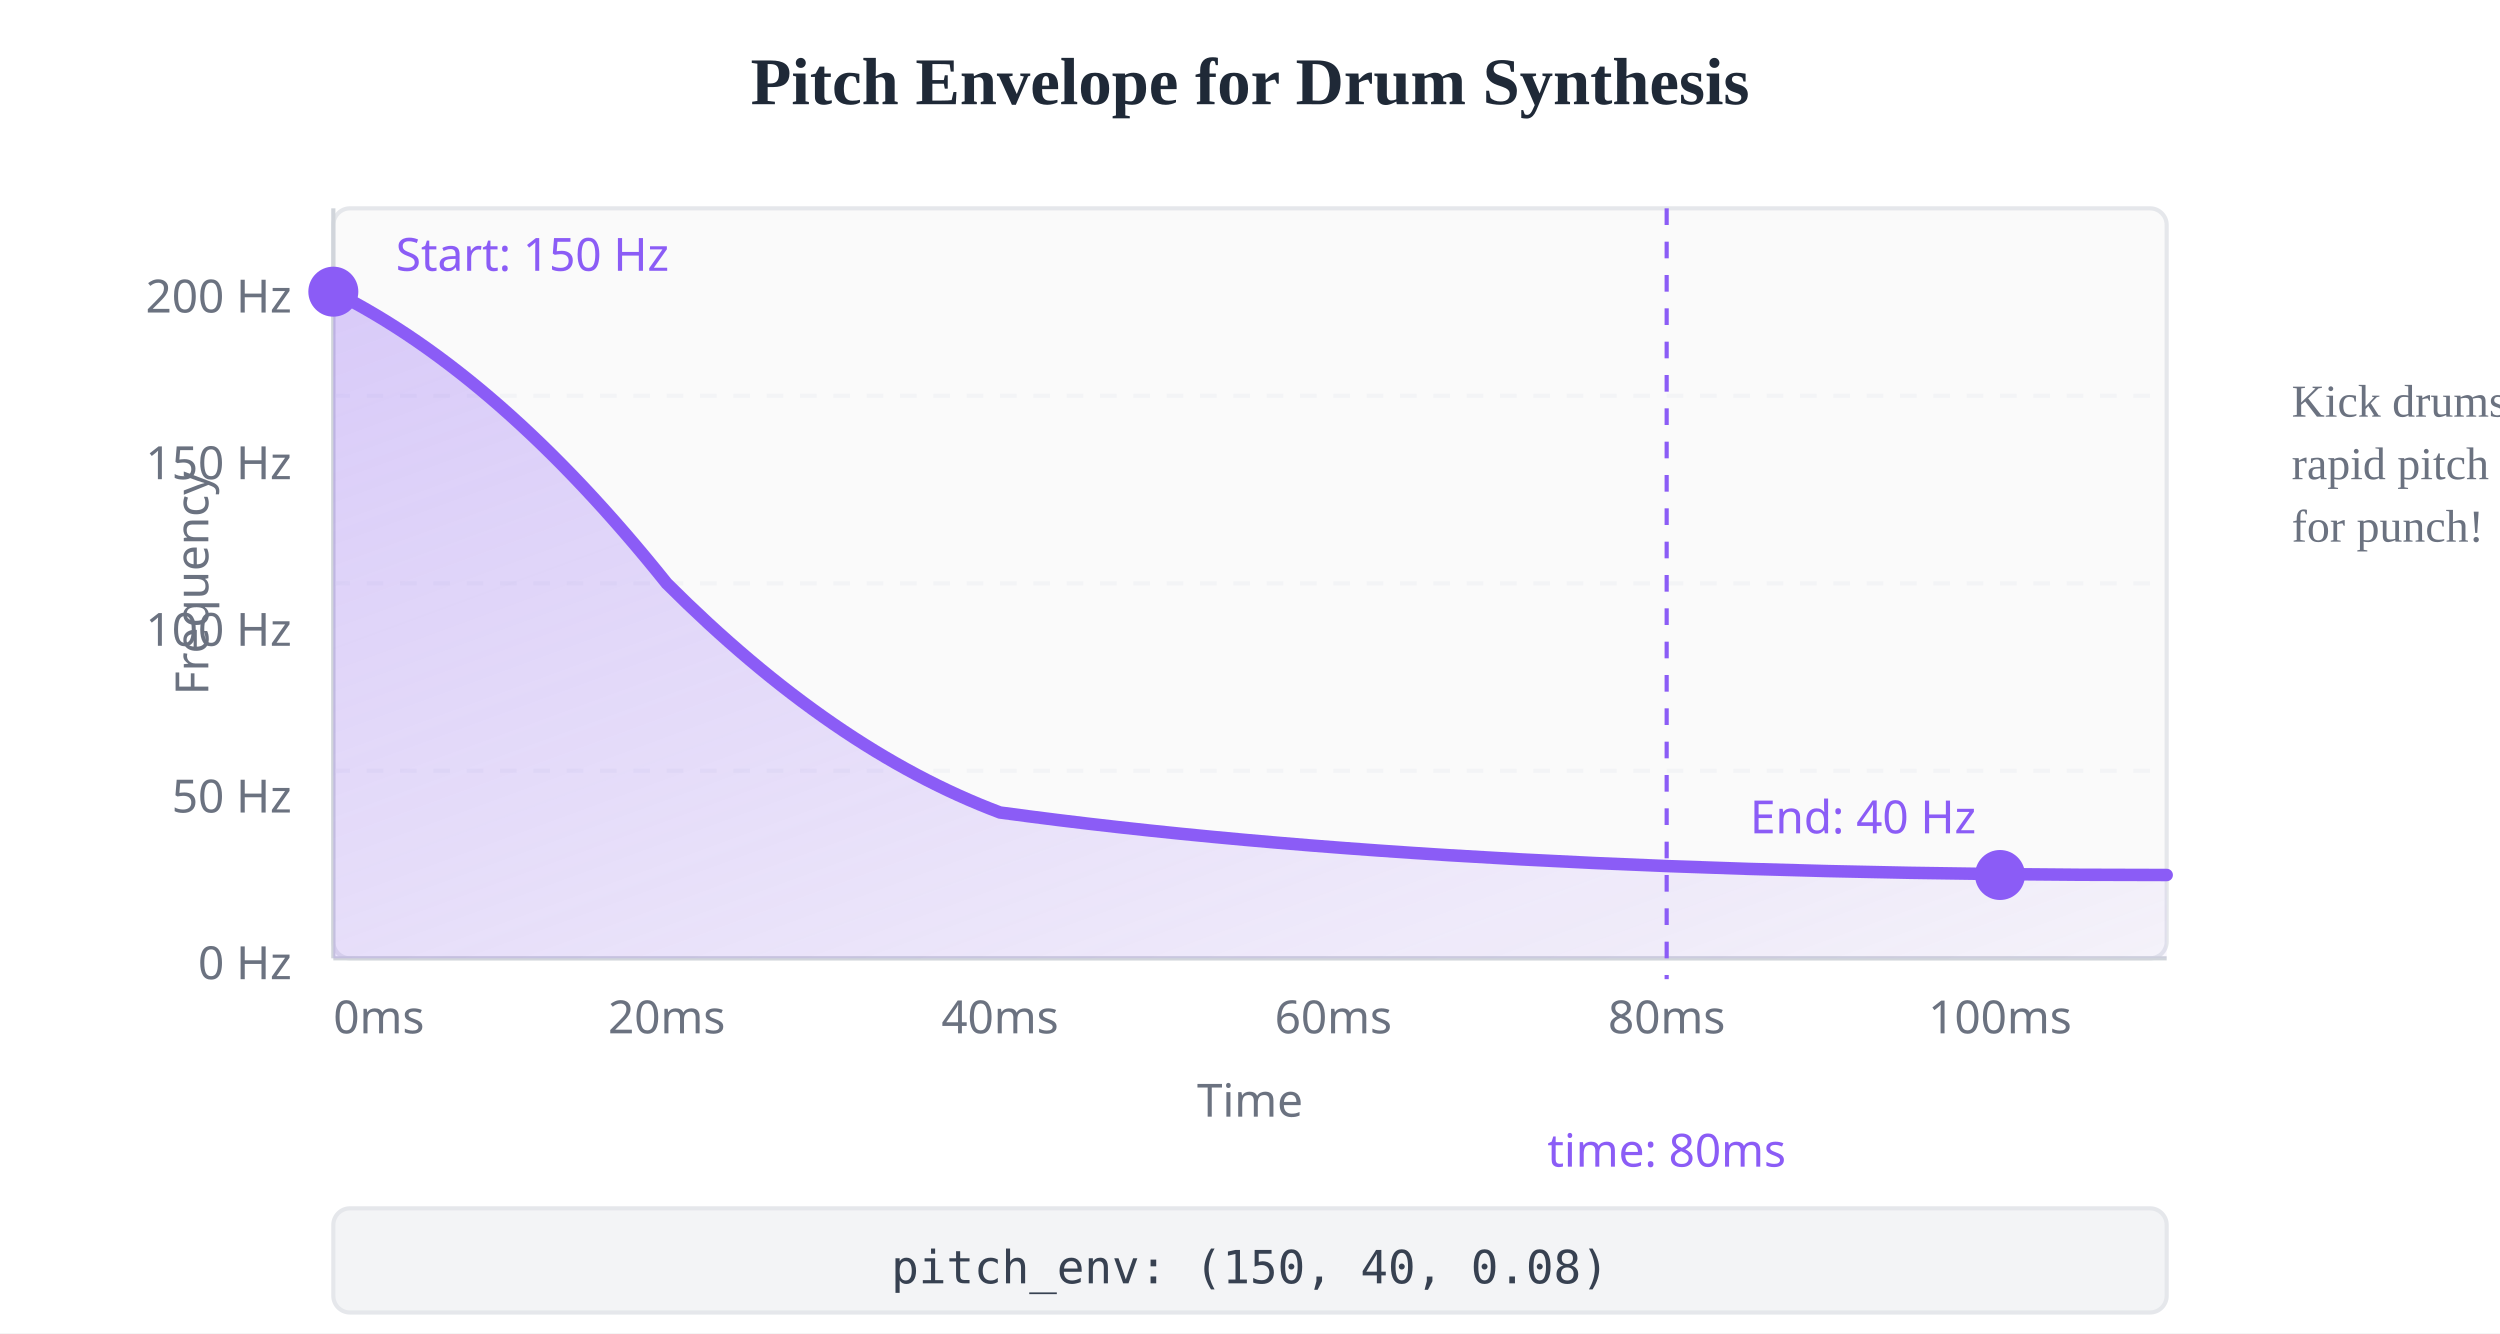
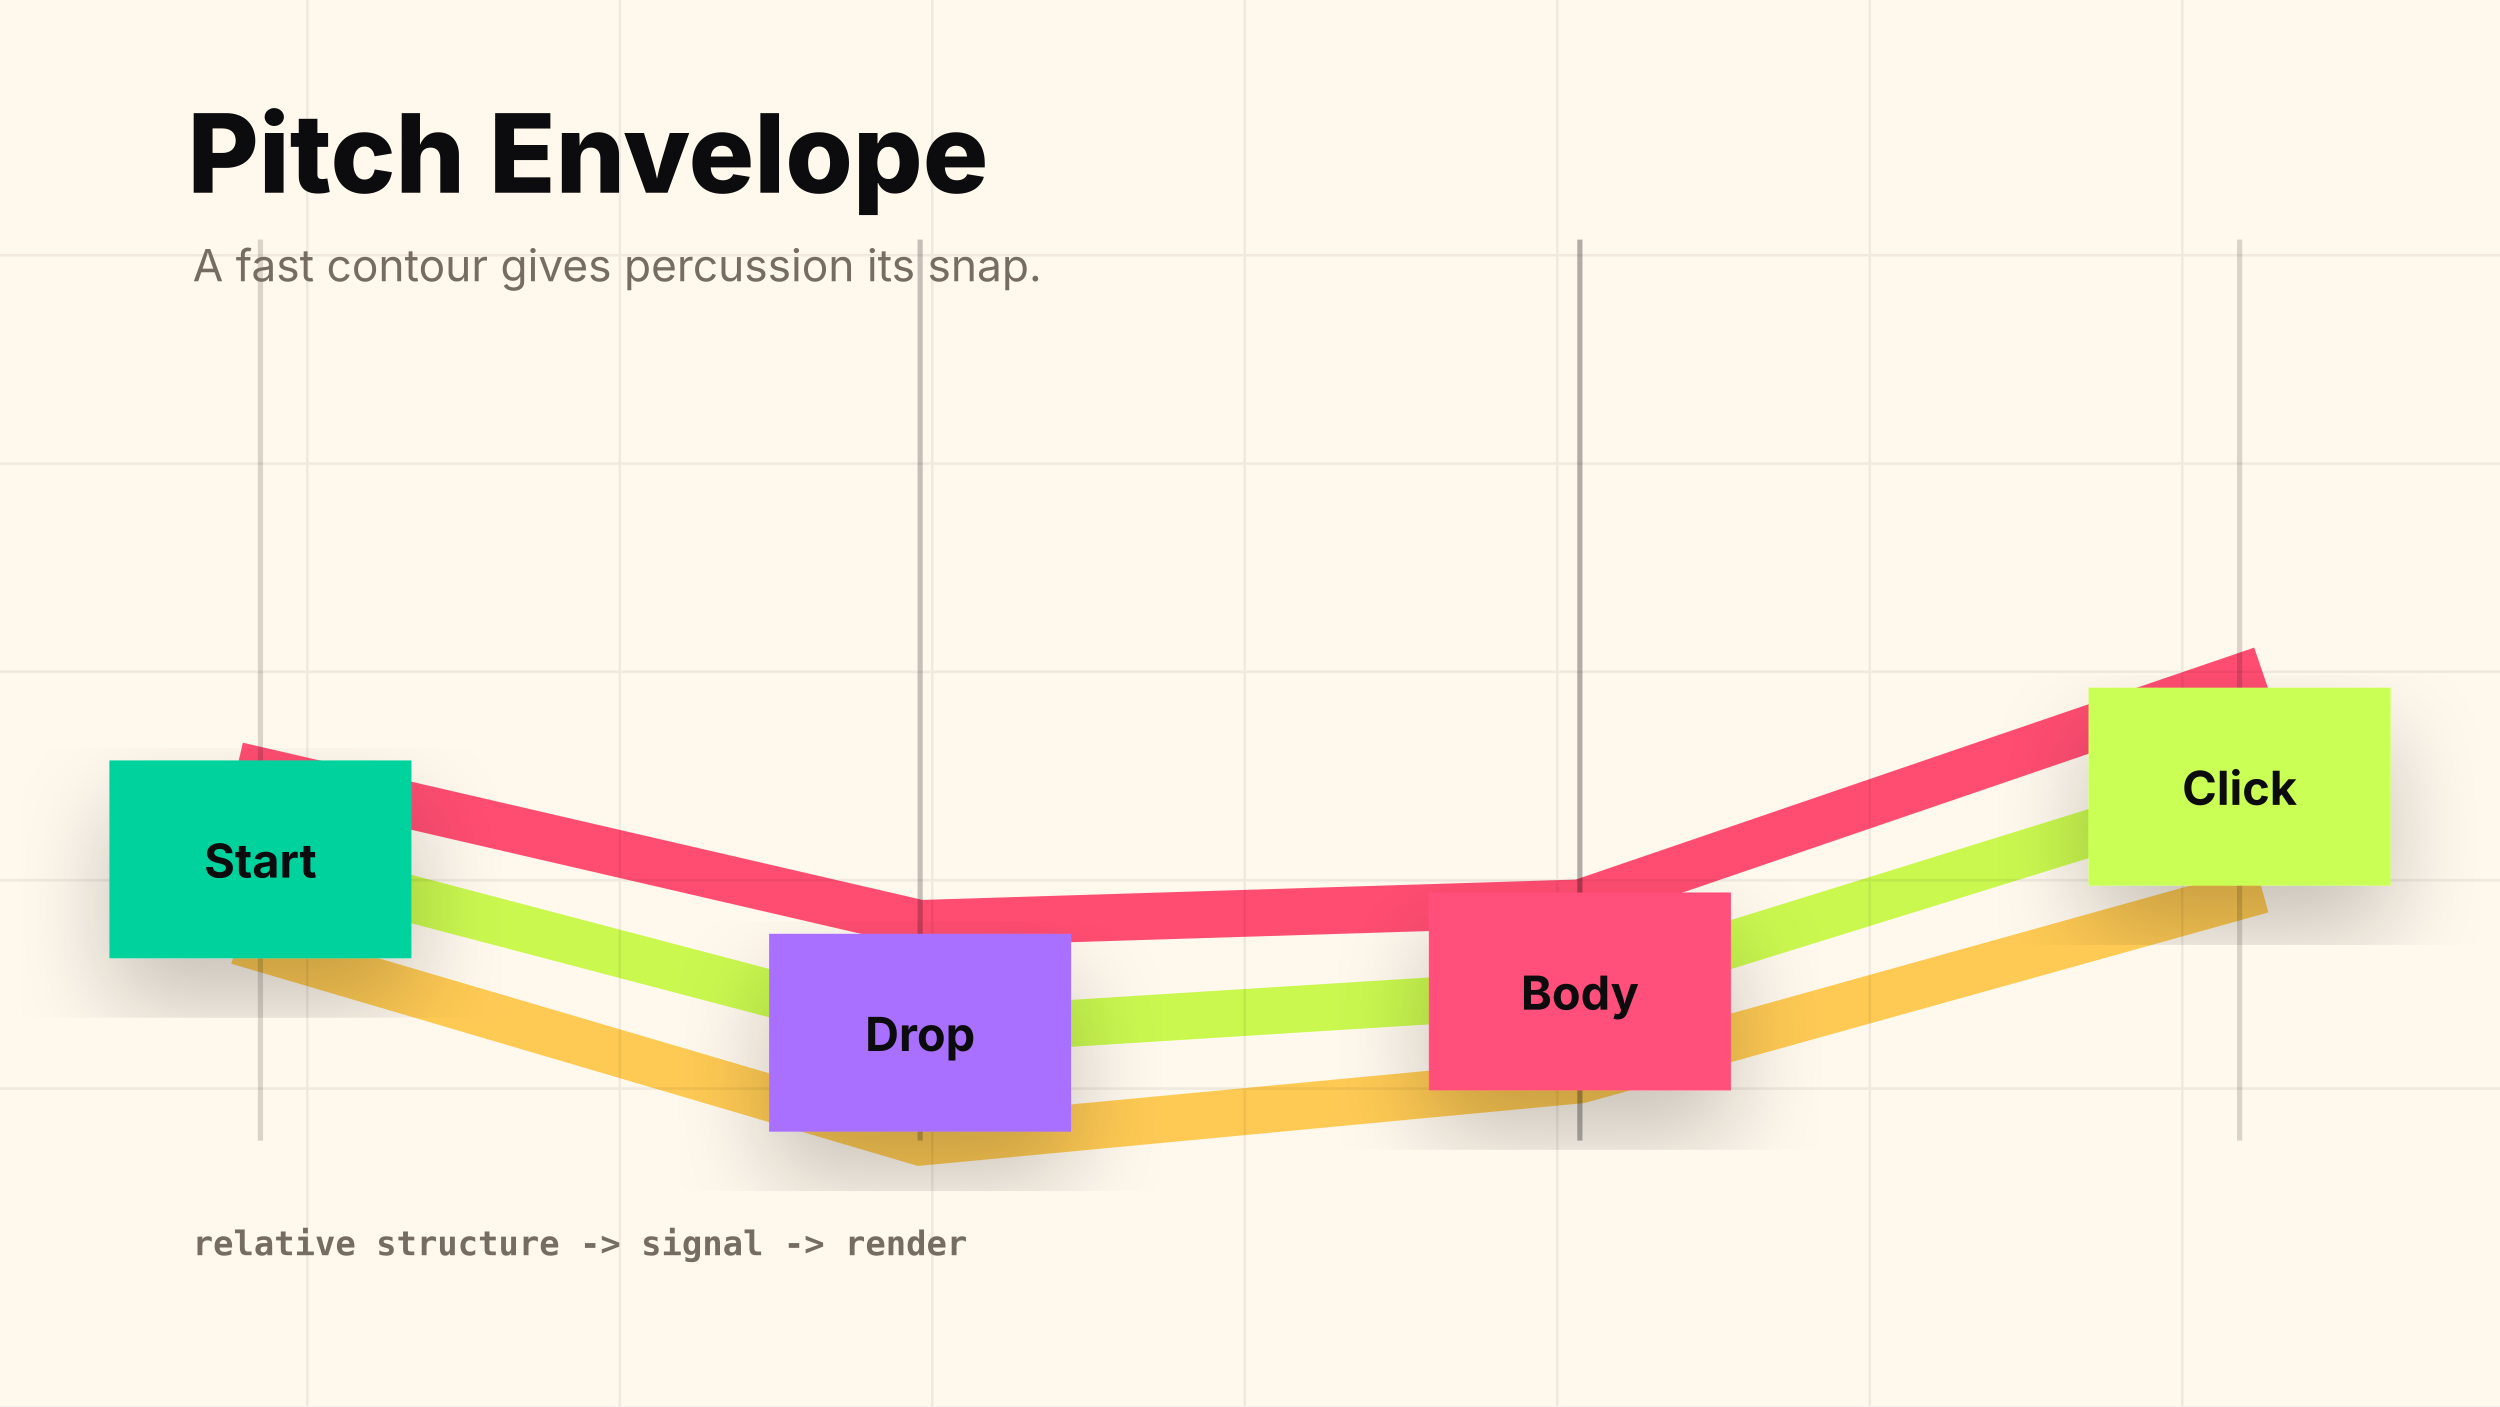
- <svg xmlns="http://www.w3.org/2000/svg" viewBox="0 0 600 320">
+ <svg xmlns="http://www.w3.org/2000/svg" viewBox="0 0 960 540" role="img" aria-labelledby="title desc">
+   <style>
+   :root{color-scheme:light dark}.bg{fill:#fff8ed}.grid{stroke:#0c0b0d;stroke-opacity:.06}.ink{fill:#0c0b0d}.muted{fill:#756c62}.rail{fill:none;stroke-linecap:square;stroke-width:18;mix-blend-mode:multiply}.r0{stroke:#ff4f7a}.r1{stroke:#caff55}.r2{stroke:#ffd05a}.tick{fill:#0c0b0d}.node rect{filter:url(#soft)}.node text{fill:#0c0b0d;font:700 18px ui-sans-serif,-apple-system,BlinkMacSystemFont,'Segoe UI',sans-serif;text-anchor:middle}.mono{font:600 13px ui-monospace,SFMono-Regular,Menlo,monospace}@media(prefers-color-scheme:dark){.bg{fill:#08070a}.grid{stroke:#fff8ed;stroke-opacity:.07}.ink{fill:#fff8ed}.muted{fill:#b5aca1}.rail{mix-blend-mode:screen;opacity:.88}.tick{fill:#fff8ed}.node text{fill:#08070a}}
+ </style>
  <defs>
-     <linearGradient id="pitchFill" x1="0%" y1="0%" x2="100%" y2="100%">
-       <stop offset="0%" style="stop-color:#8b5cf6;stop-opacity:0.3" />
-       <stop offset="100%" style="stop-color:#8b5cf6;stop-opacity:0.05" />
-     </linearGradient>
+     <filter id="soft" x="-30%" y="-30%" width="160%" height="160%">
+       <feDropShadow dx="0" dy="18" stdDeviation="18" flood-color="#000" flood-opacity=".22" />
+     </filter>
  </defs>
-   <style>
-     .bg { fill: #ffffff; }
-     .title { font: bold 14px sans-serif; fill: #1f2937; }
-     .main-title { font-size: 16px; font-weight: bold; fill: #1f2937; }
-     .label { font: 11px sans-serif; fill: #6b7280; }
-     .value { font: 11px sans-serif; fill: #8b5cf6; }
-     .code { font: 11px monospace; fill: #374151; }
-     .axis { stroke: #d1d5db; stroke-width: 1; }
-     .graph-bg { fill: #fafafa; stroke: #e5e7eb; }
-     .code-bg { fill: #f3f4f6; stroke: #e5e7eb; }
-     .grid { stroke: #f3f4f6; }
-     .desc { font-size: 11px; fill: #6b7280; }
- 
-     @media (prefers-color-scheme: dark) {
-       .bg { fill: #1f2937; }
-       .title { fill: #f3f4f6; }
-       .main-title { fill: #f3f4f6; }
-       .label { fill: #9ca3af; }
-       .code { fill: #e5e7eb; }
-       .axis { stroke: #4b5563; }
-       .graph-bg { fill: #111827; stroke: #4b5563; }
-       .code-bg { fill: #374151; stroke: #4b5563; }
-       .grid { stroke: #374151; }
-       .desc { fill: #9ca3af; }
-     }
-   </style>
-   <rect width="600" height="320" class="bg" />
-   <text x="300" y="25" text-anchor="middle" class="main-title">Pitch Envelope for Drum Synthesis</text>
-   <rect x="80" y="50" width="440" height="180" class="graph-bg" rx="4" />
-   <line x1="80" y1="95" x2="520" y2="95" class="grid" stroke-dasharray="4" />
-   <line x1="80" y1="140" x2="520" y2="140" class="grid" stroke-dasharray="4" />
-   <line x1="80" y1="185" x2="520" y2="185" class="grid" stroke-dasharray="4" />
-   <line x1="80" y1="230" x2="520" y2="230" class="axis" stroke="#9ca3af" />
-   <line x1="80" y1="50" x2="80" y2="230" class="axis" stroke="#9ca3af" />
-   <text x="70" y="75" text-anchor="end" class="label">200 Hz</text>
-   <text x="70" y="115" text-anchor="end" class="label">150 Hz</text>
-   <text x="70" y="155" text-anchor="end" class="label">100 Hz</text>
-   <text x="70" y="195" text-anchor="end" class="label">50 Hz</text>
-   <text x="70" y="235" text-anchor="end" class="label">0 Hz</text>
-   <text x="80" y="248" text-anchor="start" class="label">0ms</text>
-   <text x="160" y="248" text-anchor="middle" class="label">20ms</text>
-   <text x="240" y="248" text-anchor="middle" class="label">40ms</text>
-   <text x="320" y="248" text-anchor="middle" class="label">60ms</text>
-   <text x="400" y="248" text-anchor="middle" class="label">80ms</text>
-   <text x="480" y="248" text-anchor="middle" class="label">100ms</text>
-   <text x="50" y="140" text-anchor="middle" class="label" transform="rotate(-90, 50, 140)">Frequency</text>
-   <text x="300" y="268" text-anchor="middle" class="label">Time</text>
-   <path d="M 80,70            Q 120,90 160,140            Q 200,180 240,195            Q 350,210 520,210            L 520,230 L 80,230 Z" fill="url(#pitchFill)" />
-   <path d="M 80,70            Q 120,90 160,140            Q 200,180 240,195            Q 350,210 520,210" stroke="#8b5cf6" stroke-width="3" fill="none" stroke-linecap="round" />
-   <circle cx="80" cy="70" r="6" fill="#8b5cf6" />
-   <text x="95" y="65" class="value">Start: 150 Hz</text>
-   <circle cx="480" cy="210" r="6" fill="#8b5cf6" />
-   <text x="420" y="200" class="value">End: 40 Hz</text>
-   <line x1="400" y1="50" x2="400" y2="235" stroke="#8b5cf6" stroke-width="1" stroke-dasharray="4" />
-   <text x="400" y="280" text-anchor="middle" class="value">time: 80ms</text>
-   <rect x="80" y="290" width="440" height="25" class="code-bg" rx="4" />
-   <text x="300" y="308" text-anchor="middle" class="code">pitch_env: (150, 40, 0.08)</text>
-   <text x="550" y="100" text-anchor="start" class="desc">Kick drums use</text>
-   <text x="550" y="115" text-anchor="start" class="desc">rapid pitch drop</text>
-   <text x="550" y="130" text-anchor="start" class="desc">for punch!</text>
+   <rect class="bg" width="960" height="540" />
+   <path class="grid" d="M0 98H960M0 178H960M0 258H960M0 338H960M0 418H960M118 0V540M238 0V540M358 0V540M478 0V540M598 0V540M718 0V540M838 0V540" />
+   <rect class="tick" x="99" y="92" width="2" height="346" opacity="0.16" />
+   <rect class="tick" x="352.333" y="92" width="2" height="346" opacity="0.24" />
+   <rect class="tick" x="605.667" y="92" width="2" height="346" opacity="0.32" />
+   <rect class="tick" x="859" y="92" width="2" height="346" opacity="0.16" />
+   <text class="ink" x="72" y="74" font-family="ui-sans-serif,-apple-system,BlinkMacSystemFont,'Segoe UI',sans-serif" font-size="42" font-weight="760">Pitch Envelope</text>
+   <text class="muted" x="74" y="108" font-family="ui-sans-serif,-apple-system,BlinkMacSystemFont,'Segoe UI',sans-serif" font-size="17">A fast contour gives percussion its snap.</text>
+   <text class="muted mono" x="74" y="482">relative structure -&gt; signal -&gt; render</text>
+   <path class="rail r0" d="M 100.0 296.0 L 353.3 354.6 L 606.7 346.7 L 860.0 260.1" />
+   <path class="rail r1" d="M 100.0 330.0 L 353.3 396.6 L 606.7 380.7 L 860.0 302.1" />
+   <path class="rail r2" d="M 100.0 364.0 L 353.3 438.6 L 606.7 414.7 L 860.0 344.1" />
+   <g class="node" transform="translate(42 292)">
+     <rect fill="#00d29e" width="116" height="76" />
+     <text x="58" y="45">Start</text>
+   </g>
+   <g class="node" transform="translate(295.3333 358.5716)">
+     <rect fill="#a970ff" width="116" height="76" />
+     <text x="58" y="45">Drop</text>
+   </g>
+   <g class="node" transform="translate(548.6667 342.7176)">
+     <rect fill="#ff4f7a" width="116" height="76" />
+     <text x="58" y="45">Body</text>
+   </g>
+   <g class="node" transform="translate(802 264.0675)">
+     <rect fill="#caff55" width="116" height="76" />
+     <text x="58" y="45">Click</text>
+   </g>
</svg>
